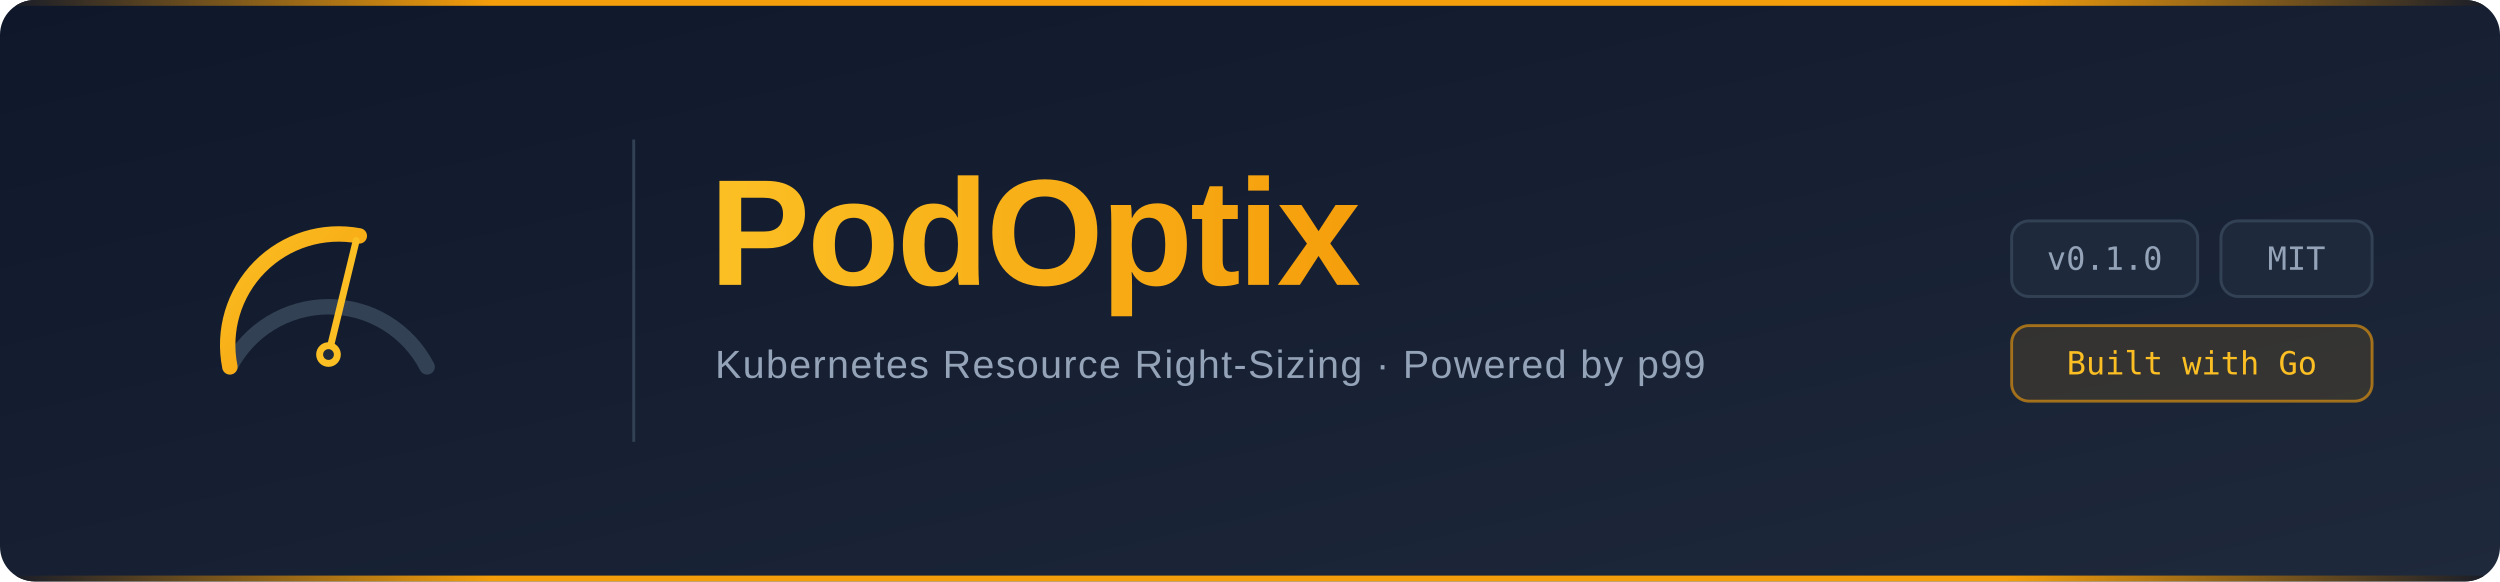
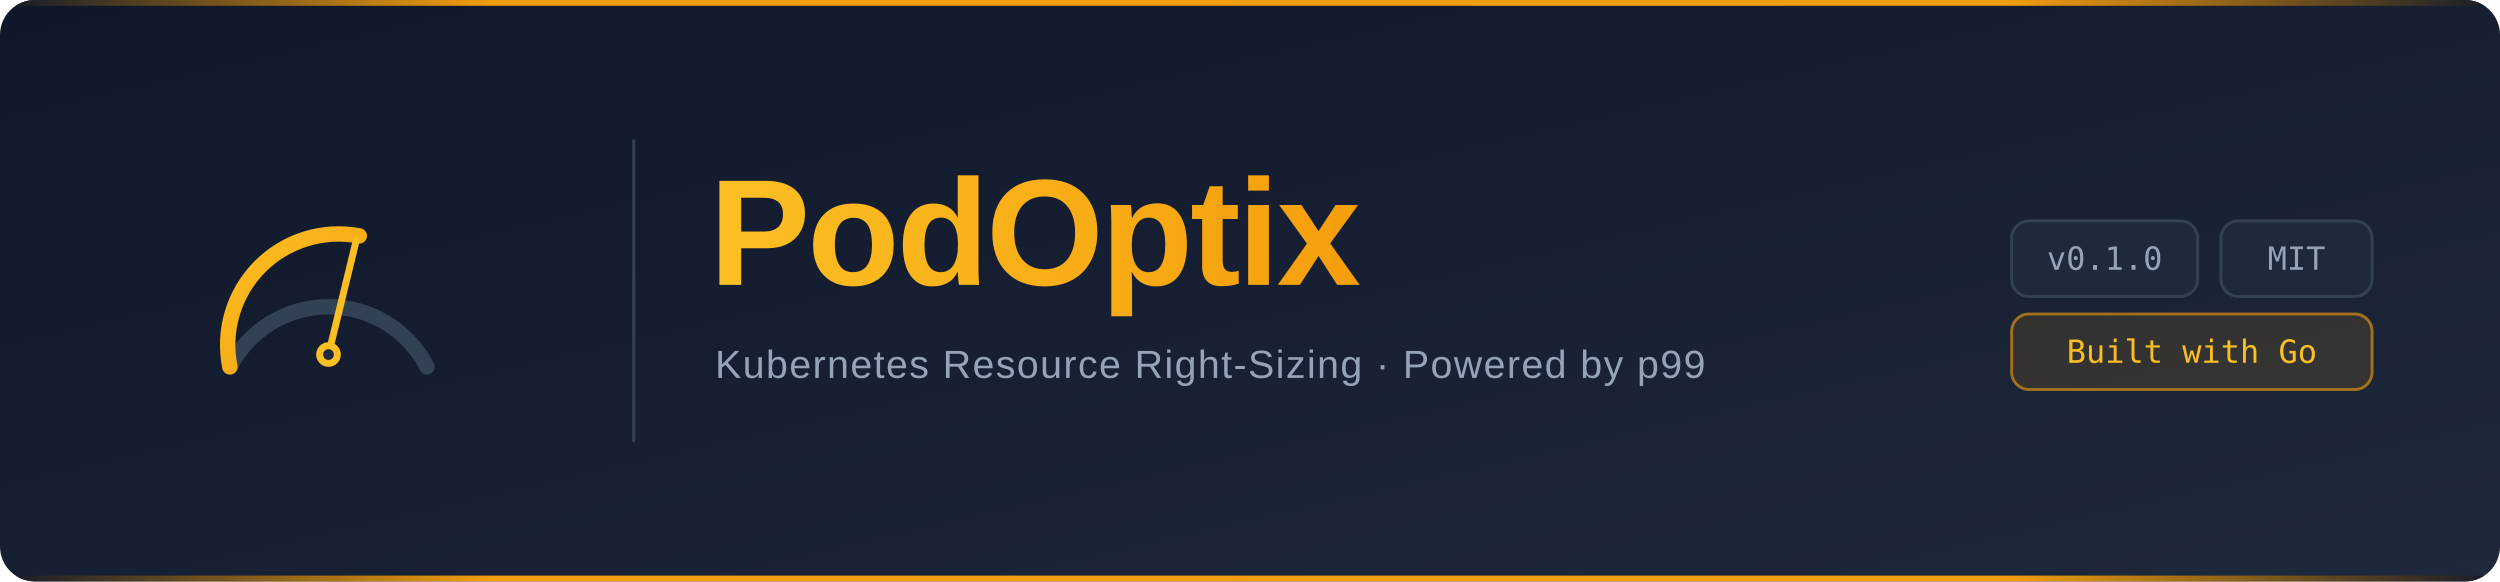
<svg xmlns="http://www.w3.org/2000/svg" viewBox="0 0 860 200">
  <defs>
    <clipPath id="rounded">
      <rect width="860" height="200" rx="12" />
    </clipPath>
    <linearGradient id="bg" x1="0%" y1="0%" x2="100%" y2="100%">
      <stop offset="0%" stop-color="#0F172A" />
      <stop offset="100%" stop-color="#1E293B" />
    </linearGradient>
    <linearGradient id="amber" x1="0%" y1="0%" x2="100%" y2="0%">
      <stop offset="0%" stop-color="#FBBF24" />
      <stop offset="100%" stop-color="#F59E0B" />
    </linearGradient>
    <linearGradient id="amberV" x1="0%" y1="0%" x2="100%" y2="100%">
      <stop offset="0%" stop-color="#FBBF24" />
      <stop offset="100%" stop-color="#F59E0B" />
    </linearGradient>
    <linearGradient id="borderGrad" x1="0%" y1="0%" x2="100%" y2="0%">
      <stop offset="0%" stop-color="#0F172A" />
      <stop offset="20%" stop-color="#F59E0B" />
      <stop offset="80%" stop-color="#F59E0B" />
      <stop offset="100%" stop-color="#0F172A" />
    </linearGradient>
  </defs>
  <g clip-path="url(#rounded)">
    <rect width="860" height="200" fill="url(#bg)" />
    <rect x="0" y="0" width="860" height="2" fill="url(#borderGrad)" rx="1" />
    <rect x="0" y="198" width="860" height="2" fill="url(#borderGrad)" rx="1" />
    <line x1="218" y1="48" x2="218" y2="152" stroke="#334155" stroke-width="1" />
    <g transform="translate(60, 52) scale(0.53)">
      <path d="M 36 140 A 72 72 0 0 1 164 140" fill="none" stroke="#334155" stroke-width="10" stroke-linecap="round" />
      <path d="M 36 140 A 72 72 0 0 1 120 55" fill="none" stroke="url(#amberV)" stroke-width="10" stroke-linecap="round" />
      <line x1="100" y1="132" x2="118" y2="58" stroke="#FBBF24" stroke-width="4.5" stroke-linecap="round" />
      <circle cx="100" cy="132" r="8" fill="#FBBF24" />
      <circle cx="100" cy="132" r="3.5" fill="#1E293B" />
    </g>
    <text x="244" y="98" font-family="'SF Pro Display', 'Helvetica Neue', Arial, sans-serif" font-size="52" font-weight="800" fill="url(#amber)" letter-spacing="-1">
    PodOptix
  </text>
    <text x="246" y="130" font-family="'SF Pro Text', 'Helvetica Neue', Arial, sans-serif" font-size="13.5" font-weight="400" fill="#94A3B8" letter-spacing="0.5">
    Kubernetes Resource Right-Sizing · Powered by p99
  </text>
    <rect x="692" y="76" width="64" height="26" rx="6" fill="#1E293B" stroke="#334155" stroke-width="1" />
    <text x="724" y="89" font-family="'SF Mono', 'Fira Code', monospace" font-size="11" fill="#94A3B8" text-anchor="middle" dominant-baseline="central">v0.1.0</text>
    <rect x="764" y="76" width="52" height="26" rx="6" fill="#1E293B" stroke="#334155" stroke-width="1" />
    <text x="790" y="89" font-family="'SF Mono', 'Fira Code', monospace" font-size="11" fill="#94A3B8" text-anchor="middle" dominant-baseline="central">MIT</text>
-     <rect x="692" y="112" width="124" height="26" rx="6" fill="#F59E0B" fill-opacity="0.12" stroke="#F59E0B" stroke-width="1" stroke-opacity="0.6" />
-     <text x="754" y="125" font-family="'SF Mono', 'Fira Code', monospace" font-size="11" fill="#FBBF24" text-anchor="middle" dominant-baseline="central">Built with Go</text>
+     <rect x="692" y="108" width="124" height="26" rx="6" fill="#F59E0B" fill-opacity="0.12" stroke="#F59E0B" stroke-width="1" stroke-opacity="0.6" />
+     <text x="754" y="121" font-family="'SF Mono', 'Fira Code', monospace" font-size="11" fill="#FBBF24" text-anchor="middle" dominant-baseline="central">Built with Go</text>
  </g>
</svg>
